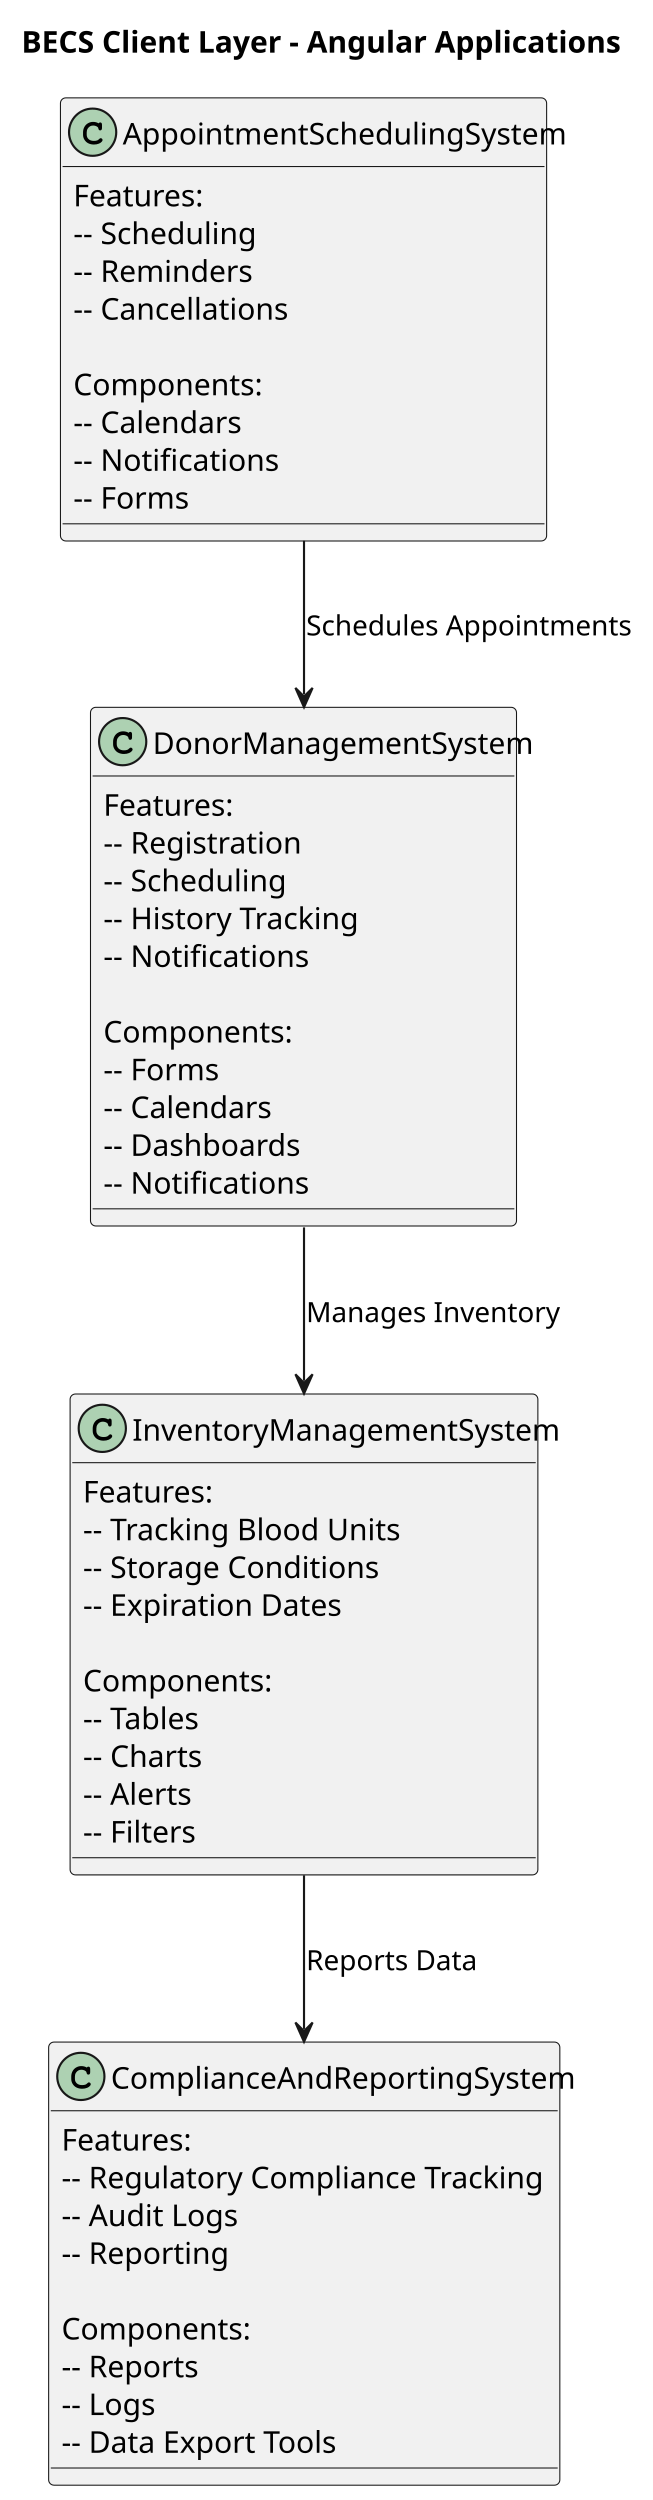
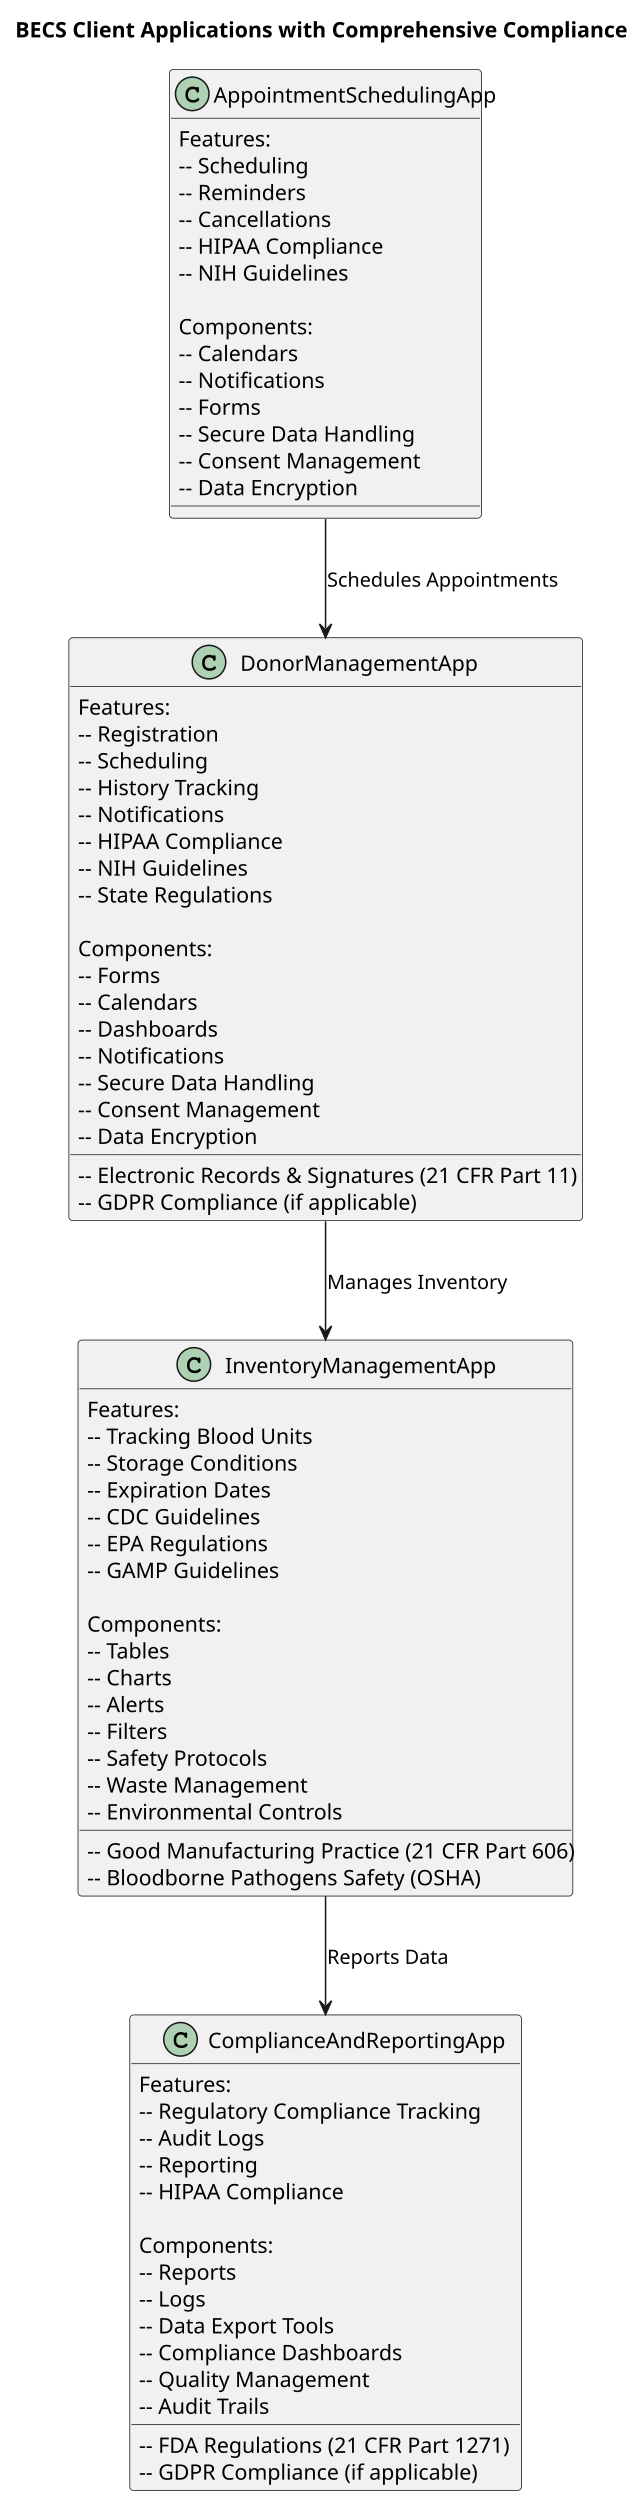
- <svg xmlns="http://www.w3.org/2000/svg" contentStyleType="text/css" height="1165px" preserveAspectRatio="none" style="width:304px;height:1165px;background:#FFFFFF;" version="1.1" viewBox="0 0 304 1165" width="304px" zoomAndPan="magnify">
+ <svg xmlns="http://www.w3.org/2000/svg" contentStyleType="text/css" height="1641px" preserveAspectRatio="none" style="width:421px;height:1641px;background:#FFFFFF;" version="1.1" viewBox="0 0 421 1641" width="421px" zoomAndPan="magnify">
  <defs />
  <g>
-     <text fill="#000000" font-family="sans-serif" font-size="14" font-weight="bold" lengthAdjust="spacing" textLength="276.151" x="10" y="24.533">BECS Client Layer - Angular Applications</text>
-     <g id="elem_DonorManagementSystem">
-       <rect codeLine="5" fill="#F1F1F1" height="241.703" id="DonorManagementSystem" rx="2.5" ry="2.5" style="stroke:#181818;stroke-width:0.5;" width="198.523" x="42.169" y="329.609" />
-       <ellipse cx="57.169" cy="345.609" fill="#ADD1B2" rx="11" ry="11" style="stroke:#181818;stroke-width:1.0;" />
-       <path d="M59.935,341.484 Q60.091,341.266 60.279,341.156 Q60.466,341.047 60.685,341.047 Q61.06,341.047 61.294,341.312 Q61.529,341.562 61.529,342.172 L61.529,343.625 Q61.529,344.234 61.294,344.5 Q61.06,344.766 60.685,344.766 Q60.341,344.766 60.138,344.562 Q59.935,344.375 59.826,343.859 Q59.779,343.5 59.591,343.312 Q59.263,342.938 58.654,342.719 Q58.044,342.5 57.419,342.5 Q56.654,342.5 56.013,342.828 Q55.388,343.156 54.888,343.906 Q54.404,344.656 54.404,345.688 L54.404,346.781 Q54.404,348.016 55.294,348.844 Q56.185,349.656 57.779,349.656 Q58.716,349.656 59.373,349.406 Q59.763,349.25 60.185,348.812 Q60.451,348.547 60.591,348.469 Q60.748,348.391 60.951,348.391 Q61.279,348.391 61.529,348.656 Q61.794,348.906 61.794,349.25 Q61.794,349.594 61.451,350 Q60.951,350.578 60.154,350.906 Q59.076,351.359 57.779,351.359 Q56.263,351.359 55.06,350.734 Q54.076,350.234 53.388,349.172 Q52.701,348.094 52.701,346.812 L52.701,345.656 Q52.701,344.328 53.31,343.188 Q53.935,342.031 55.029,341.422 Q56.123,340.797 57.357,340.797 Q58.091,340.797 58.732,340.969 Q59.388,341.125 59.935,341.484 Z " fill="#000000" />
-       <text fill="#000000" font-family="sans-serif" font-size="14" lengthAdjust="spacing" textLength="166.523" x="71.169" y="351.338">DonorManagementSystem</text>
-       <line style="stroke:#181818;stroke-width:0.5;" x1="43.169" x2="239.693" y1="361.609" y2="361.609" />
-       <text fill="#000000" font-family="sans-serif" font-size="14" lengthAdjust="spacing" textLength="59.138" x="48.169" y="380.143">Features:</text>
-       <text fill="#000000" font-family="sans-serif" font-size="14" lengthAdjust="spacing" textLength="87.917" x="48.169" y="397.752">-- Registration</text>
-       <text fill="#000000" font-family="sans-serif" font-size="14" lengthAdjust="spacing" textLength="82.489" x="48.169" y="415.361">-- Scheduling</text>
-       <text fill="#000000" font-family="sans-serif" font-size="14" lengthAdjust="spacing" textLength="114.345" x="48.169" y="432.971">-- History Tracking</text>
-       <text fill="#000000" font-family="sans-serif" font-size="14" lengthAdjust="spacing" textLength="89.469" x="48.169" y="450.58">-- Notifications</text>
-       <text fill="#000000" font-family="sans-serif" font-size="14" lengthAdjust="spacing" textLength="3.89" x="48.169" y="468.19"> </text>
-       <text fill="#000000" font-family="sans-serif" font-size="14" lengthAdjust="spacing" textLength="83.269" x="48.169" y="485.799">Components:</text>
-       <text fill="#000000" font-family="sans-serif" font-size="14" lengthAdjust="spacing" textLength="52.876" x="48.169" y="503.408">-- Forms</text>
-       <text fill="#000000" font-family="sans-serif" font-size="14" lengthAdjust="spacing" textLength="77.027" x="48.169" y="521.018">-- Calendars</text>
-       <text fill="#000000" font-family="sans-serif" font-size="14" lengthAdjust="spacing" textLength="88.703" x="48.169" y="538.627">-- Dashboards</text>
-       <text fill="#000000" font-family="sans-serif" font-size="14" lengthAdjust="spacing" textLength="89.469" x="48.169" y="556.236">-- Notifications</text>
-       <line style="stroke:#181818;stroke-width:0.5;" x1="43.169" x2="239.693" y1="563.312" y2="563.312" />
+     <text fill="#000000" font-family="sans-serif" font-size="14" font-weight="bold" lengthAdjust="spacing" textLength="393.62" x="10" y="24.533">BECS Client Applications with Comprehensive Compliance</text>
+     <g id="elem_DonorManagementApp">
+       <rect codeLine="5" fill="#F1F1F1" height="382.578" id="DonorManagementApp" rx="2.5" ry="2.5" style="stroke:#181818;stroke-width:0.5;" width="337.227" x="45.197" y="418.609" />
+       <ellipse cx="137.181" cy="434.609" fill="#ADD1B2" rx="11" ry="11" style="stroke:#181818;stroke-width:1.0;" />
+       <path d="M139.947,430.484 Q140.103,430.266 140.291,430.156 Q140.478,430.047 140.697,430.047 Q141.072,430.047 141.306,430.312 Q141.541,430.562 141.541,431.172 L141.541,432.625 Q141.541,433.234 141.306,433.5 Q141.072,433.766 140.697,433.766 Q140.353,433.766 140.15,433.562 Q139.947,433.375 139.837,432.859 Q139.791,432.5 139.603,432.312 Q139.275,431.938 138.666,431.719 Q138.056,431.5 137.431,431.5 Q136.666,431.5 136.025,431.828 Q135.4,432.156 134.9,432.906 Q134.416,433.656 134.416,434.688 L134.416,435.781 Q134.416,437.016 135.306,437.844 Q136.197,438.656 137.791,438.656 Q138.728,438.656 139.384,438.406 Q139.775,438.25 140.197,437.812 Q140.462,437.547 140.603,437.469 Q140.759,437.391 140.962,437.391 Q141.291,437.391 141.541,437.656 Q141.806,437.906 141.806,438.25 Q141.806,438.594 141.462,439 Q140.962,439.578 140.166,439.906 Q139.087,440.359 137.791,440.359 Q136.275,440.359 135.072,439.734 Q134.087,439.234 133.4,438.172 Q132.712,437.094 132.712,435.812 L132.712,434.656 Q132.712,433.328 133.322,432.188 Q133.947,431.031 135.041,430.422 Q136.134,429.797 137.369,429.797 Q138.103,429.797 138.744,429.969 Q139.4,430.125 139.947,430.484 Z " fill="#000000" />
+       <text fill="#000000" font-family="sans-serif" font-size="14" lengthAdjust="spacing" textLength="144.758" x="157.681" y="440.338">DonorManagementApp</text>
+       <line style="stroke:#181818;stroke-width:0.5;" x1="46.197" x2="381.423" y1="450.609" y2="450.609" />
+       <text fill="#000000" font-family="sans-serif" font-size="14" lengthAdjust="spacing" textLength="59.138" x="51.197" y="469.143">Features:</text>
+       <text fill="#000000" font-family="sans-serif" font-size="14" lengthAdjust="spacing" textLength="87.917" x="51.197" y="486.752">-- Registration</text>
+       <text fill="#000000" font-family="sans-serif" font-size="14" lengthAdjust="spacing" textLength="82.489" x="51.197" y="504.361">-- Scheduling</text>
+       <text fill="#000000" font-family="sans-serif" font-size="14" lengthAdjust="spacing" textLength="114.345" x="51.197" y="521.971">-- History Tracking</text>
+       <text fill="#000000" font-family="sans-serif" font-size="14" lengthAdjust="spacing" textLength="89.469" x="51.197" y="539.58">-- Notifications</text>
+       <text fill="#000000" font-family="sans-serif" font-size="14" lengthAdjust="spacing" textLength="133.041" x="51.197" y="557.189">-- HIPAA Compliance</text>
+       <text fill="#000000" font-family="sans-serif" font-size="14" lengthAdjust="spacing" textLength="107.365" x="51.197" y="574.799">-- NIH Guidelines</text>
+       <text fill="#000000" font-family="sans-serif" font-size="14" lengthAdjust="spacing" textLength="123.731" x="51.197" y="592.408">-- State Regulations</text>
+       <text fill="#000000" font-family="sans-serif" font-size="14" lengthAdjust="spacing" textLength="3.89" x="51.197" y="610.018"> </text>
+       <text fill="#000000" font-family="sans-serif" font-size="14" lengthAdjust="spacing" textLength="83.269" x="51.197" y="627.627">Components:</text>
+       <text fill="#000000" font-family="sans-serif" font-size="14" lengthAdjust="spacing" textLength="52.876" x="51.197" y="645.236">-- Forms</text>
+       <text fill="#000000" font-family="sans-serif" font-size="14" lengthAdjust="spacing" textLength="77.027" x="51.197" y="662.846">-- Calendars</text>
+       <text fill="#000000" font-family="sans-serif" font-size="14" lengthAdjust="spacing" textLength="88.703" x="51.197" y="680.455">-- Dashboards</text>
+       <text fill="#000000" font-family="sans-serif" font-size="14" lengthAdjust="spacing" textLength="89.469" x="51.197" y="698.064">-- Notifications</text>
+       <text fill="#000000" font-family="sans-serif" font-size="14" lengthAdjust="spacing" textLength="150.185" x="51.197" y="715.674">-- Secure Data Handling</text>
+       <text fill="#000000" font-family="sans-serif" font-size="14" lengthAdjust="spacing" textLength="150.965" x="51.197" y="733.283">-- Consent Management</text>
+       <text fill="#000000" font-family="sans-serif" font-size="14" lengthAdjust="spacing" textLength="112.82" x="51.197" y="750.893">-- Data Encryption</text>
+       <line style="stroke:#181818;stroke-width:0.5;" x1="46.197" x2="381.423" y1="757.969" y2="757.969" />
+       <text fill="#000000" font-family="sans-serif" font-size="14" lengthAdjust="spacing" textLength="325.227" x="51.197" y="776.502">-- Electronic Records &amp; Signatures (21 CFR Part 11)</text>
+       <text fill="#000000" font-family="sans-serif" font-size="14" lengthAdjust="spacing" textLength="218.627" x="51.197" y="794.111">-- GDPR Compliance (if applicable)</text>
    </g>
-     <g id="elem_InventoryManagementSystem">
-       <rect codeLine="19" fill="#F1F1F1" height="224.094" id="InventoryManagementSystem" rx="2.5" ry="2.5" style="stroke:#181818;stroke-width:0.5;" width="217.978" x="32.669" y="649.609" />
-       <ellipse cx="47.669" cy="665.609" fill="#ADD1B2" rx="11" ry="11" style="stroke:#181818;stroke-width:1.0;" />
-       <path d="M50.435,661.484 Q50.591,661.266 50.779,661.156 Q50.966,661.047 51.185,661.047 Q51.56,661.047 51.794,661.312 Q52.029,661.562 52.029,662.172 L52.029,663.625 Q52.029,664.234 51.794,664.5 Q51.56,664.766 51.185,664.766 Q50.841,664.766 50.638,664.562 Q50.435,664.375 50.326,663.859 Q50.279,663.5 50.091,663.312 Q49.763,662.938 49.154,662.719 Q48.544,662.5 47.919,662.5 Q47.154,662.5 46.513,662.828 Q45.888,663.156 45.388,663.906 Q44.904,664.656 44.904,665.688 L44.904,666.781 Q44.904,668.016 45.794,668.844 Q46.685,669.656 48.279,669.656 Q49.216,669.656 49.873,669.406 Q50.263,669.25 50.685,668.812 Q50.951,668.547 51.091,668.469 Q51.248,668.391 51.451,668.391 Q51.779,668.391 52.029,668.656 Q52.294,668.906 52.294,669.25 Q52.294,669.594 51.951,670 Q51.451,670.578 50.654,670.906 Q49.576,671.359 48.279,671.359 Q46.763,671.359 45.56,670.734 Q44.576,670.234 43.888,669.172 Q43.201,668.094 43.201,666.812 L43.201,665.656 Q43.201,664.328 43.81,663.188 Q44.435,662.031 45.529,661.422 Q46.623,660.797 47.857,660.797 Q48.591,660.797 49.232,660.969 Q49.888,661.125 50.435,661.484 Z " fill="#000000" />
-       <text fill="#000000" font-family="sans-serif" font-size="14" lengthAdjust="spacing" textLength="185.978" x="61.669" y="671.338">InventoryManagementSystem</text>
-       <line style="stroke:#181818;stroke-width:0.5;" x1="33.669" x2="249.648" y1="681.609" y2="681.609" />
-       <text fill="#000000" font-family="sans-serif" font-size="14" lengthAdjust="spacing" textLength="59.138" x="38.669" y="700.143">Features:</text>
-       <text fill="#000000" font-family="sans-serif" font-size="14" lengthAdjust="spacing" textLength="142.379" x="38.669" y="717.752">-- Tracking Blood Units</text>
-       <text fill="#000000" font-family="sans-serif" font-size="14" lengthAdjust="spacing" textLength="132.289" x="38.669" y="735.361">-- Storage Conditions</text>
-       <text fill="#000000" font-family="sans-serif" font-size="14" lengthAdjust="spacing" textLength="115.931" x="38.669" y="752.971">-- Expiration Dates</text>
-       <text fill="#000000" font-family="sans-serif" font-size="14" lengthAdjust="spacing" textLength="3.89" x="38.669" y="770.58"> </text>
-       <text fill="#000000" font-family="sans-serif" font-size="14" lengthAdjust="spacing" textLength="83.269" x="38.669" y="788.189">Components:</text>
-       <text fill="#000000" font-family="sans-serif" font-size="14" lengthAdjust="spacing" textLength="55.234" x="38.669" y="805.799">-- Tables</text>
-       <text fill="#000000" font-family="sans-serif" font-size="14" lengthAdjust="spacing" textLength="54.448" x="38.669" y="823.408">-- Charts</text>
-       <text fill="#000000" font-family="sans-serif" font-size="14" lengthAdjust="spacing" textLength="49" x="38.669" y="841.018">-- Alerts</text>
-       <text fill="#000000" font-family="sans-serif" font-size="14" lengthAdjust="spacing" textLength="51.324" x="38.669" y="858.627">-- Filters</text>
-       <line style="stroke:#181818;stroke-width:0.5;" x1="33.669" x2="249.648" y1="865.703" y2="865.703" />
+     <g id="elem_InventoryManagementApp">
+       <rect codeLine="27" fill="#F1F1F1" height="364.969" id="InventoryManagementApp" rx="2.5" ry="2.5" style="stroke:#181818;stroke-width:0.5;" width="324.792" x="51.197" y="879.609" />
+       <ellipse cx="127.236" cy="895.609" fill="#ADD1B2" rx="11" ry="11" style="stroke:#181818;stroke-width:1.0;" />
+       <path d="M130.002,891.484 Q130.158,891.266 130.346,891.156 Q130.533,891.047 130.752,891.047 Q131.127,891.047 131.361,891.312 Q131.596,891.562 131.596,892.172 L131.596,893.625 Q131.596,894.234 131.361,894.5 Q131.127,894.766 130.752,894.766 Q130.408,894.766 130.205,894.562 Q130.002,894.375 129.893,893.859 Q129.846,893.5 129.658,893.312 Q129.33,892.938 128.721,892.719 Q128.111,892.5 127.486,892.5 Q126.721,892.5 126.08,892.828 Q125.455,893.156 124.955,893.906 Q124.471,894.656 124.471,895.688 L124.471,896.781 Q124.471,898.016 125.361,898.844 Q126.252,899.656 127.846,899.656 Q128.783,899.656 129.44,899.406 Q129.83,899.25 130.252,898.812 Q130.518,898.547 130.658,898.469 Q130.815,898.391 131.018,898.391 Q131.346,898.391 131.596,898.656 Q131.861,898.906 131.861,899.25 Q131.861,899.594 131.518,900 Q131.018,900.578 130.221,900.906 Q129.143,901.359 127.846,901.359 Q126.33,901.359 125.127,900.734 Q124.143,900.234 123.455,899.172 Q122.768,898.094 122.768,896.812 L122.768,895.656 Q122.768,894.328 123.377,893.188 Q124.002,892.031 125.096,891.422 Q126.189,890.797 127.424,890.797 Q128.158,890.797 128.799,890.969 Q129.455,891.125 130.002,891.484 Z " fill="#000000" />
+       <text fill="#000000" font-family="sans-serif" font-size="14" lengthAdjust="spacing" textLength="164.213" x="147.736" y="901.338">InventoryManagementApp</text>
+       <line style="stroke:#181818;stroke-width:0.5;" x1="52.197" x2="374.989" y1="911.609" y2="911.609" />
+       <text fill="#000000" font-family="sans-serif" font-size="14" lengthAdjust="spacing" textLength="59.138" x="57.197" y="930.143">Features:</text>
+       <text fill="#000000" font-family="sans-serif" font-size="14" lengthAdjust="spacing" textLength="142.379" x="57.197" y="947.752">-- Tracking Blood Units</text>
+       <text fill="#000000" font-family="sans-serif" font-size="14" lengthAdjust="spacing" textLength="132.289" x="57.197" y="965.361">-- Storage Conditions</text>
+       <text fill="#000000" font-family="sans-serif" font-size="14" lengthAdjust="spacing" textLength="115.931" x="57.197" y="982.971">-- Expiration Dates</text>
+       <text fill="#000000" font-family="sans-serif" font-size="14" lengthAdjust="spacing" textLength="113.586" x="57.197" y="1000.58">-- CDC Guidelines</text>
+       <text fill="#000000" font-family="sans-serif" font-size="14" lengthAdjust="spacing" textLength="119.055" x="57.197" y="1018.189">-- EPA Regulations</text>
+       <text fill="#000000" font-family="sans-serif" font-size="14" lengthAdjust="spacing" textLength="124.482" x="57.197" y="1035.799">-- GAMP Guidelines</text>
+       <text fill="#000000" font-family="sans-serif" font-size="14" lengthAdjust="spacing" textLength="3.89" x="57.197" y="1053.408"> </text>
+       <text fill="#000000" font-family="sans-serif" font-size="14" lengthAdjust="spacing" textLength="83.269" x="57.197" y="1071.018">Components:</text>
+       <text fill="#000000" font-family="sans-serif" font-size="14" lengthAdjust="spacing" textLength="55.234" x="57.197" y="1088.627">-- Tables</text>
+       <text fill="#000000" font-family="sans-serif" font-size="14" lengthAdjust="spacing" textLength="54.448" x="57.197" y="1106.236">-- Charts</text>
+       <text fill="#000000" font-family="sans-serif" font-size="14" lengthAdjust="spacing" textLength="49" x="57.197" y="1123.846">-- Alerts</text>
+       <text fill="#000000" font-family="sans-serif" font-size="14" lengthAdjust="spacing" textLength="51.324" x="57.197" y="1141.455">-- Filters</text>
+       <text fill="#000000" font-family="sans-serif" font-size="14" lengthAdjust="spacing" textLength="115.151" x="57.197" y="1159.064">-- Safety Protocols</text>
+       <text fill="#000000" font-family="sans-serif" font-size="14" lengthAdjust="spacing" textLength="138.496" x="57.197" y="1176.674">-- Waste Management</text>
+       <text fill="#000000" font-family="sans-serif" font-size="14" lengthAdjust="spacing" textLength="158.724" x="57.197" y="1194.283">-- Environmental Controls</text>
+       <line style="stroke:#181818;stroke-width:0.5;" x1="52.197" x2="374.989" y1="1201.359" y2="1201.359" />
+       <text fill="#000000" font-family="sans-serif" font-size="14" lengthAdjust="spacing" textLength="312.792" x="57.197" y="1219.893">-- Good Manufacturing Practice (21 CFR Part 606)</text>
+       <text fill="#000000" font-family="sans-serif" font-size="14" lengthAdjust="spacing" textLength="252.13" x="57.197" y="1237.502">-- Bloodborne Pathogens Safety (OSHA)</text>
    </g>
-     <g id="elem_ComplianceAndReportingSystem">
-       <rect codeLine="32" fill="#F1F1F1" height="206.484" id="ComplianceAndReportingSystem" rx="2.5" ry="2.5" style="stroke:#181818;stroke-width:0.5;" width="238.213" x="22.669" y="951.609" />
-       <ellipse cx="37.669" cy="967.609" fill="#ADD1B2" rx="11" ry="11" style="stroke:#181818;stroke-width:1.0;" />
-       <path d="M40.435,963.484 Q40.591,963.266 40.779,963.156 Q40.966,963.047 41.185,963.047 Q41.56,963.047 41.794,963.312 Q42.029,963.562 42.029,964.172 L42.029,965.625 Q42.029,966.234 41.794,966.5 Q41.56,966.766 41.185,966.766 Q40.841,966.766 40.638,966.562 Q40.435,966.375 40.326,965.859 Q40.279,965.5 40.091,965.312 Q39.763,964.938 39.154,964.719 Q38.544,964.5 37.919,964.5 Q37.154,964.5 36.513,964.828 Q35.888,965.156 35.388,965.906 Q34.904,966.656 34.904,967.688 L34.904,968.781 Q34.904,970.016 35.794,970.844 Q36.685,971.656 38.279,971.656 Q39.216,971.656 39.873,971.406 Q40.263,971.25 40.685,970.812 Q40.951,970.547 41.091,970.469 Q41.248,970.391 41.451,970.391 Q41.779,970.391 42.029,970.656 Q42.294,970.906 42.294,971.25 Q42.294,971.594 41.951,972 Q41.451,972.578 40.654,972.906 Q39.576,973.359 38.279,973.359 Q36.763,973.359 35.56,972.734 Q34.576,972.234 33.888,971.172 Q33.201,970.094 33.201,968.812 L33.201,967.656 Q33.201,966.328 33.81,965.188 Q34.435,964.031 35.529,963.422 Q36.623,962.797 37.857,962.797 Q38.591,962.797 39.232,962.969 Q39.888,963.125 40.435,963.484 Z " fill="#000000" />
-       <text fill="#000000" font-family="sans-serif" font-size="14" lengthAdjust="spacing" textLength="206.213" x="51.669" y="973.338">ComplianceAndReportingSystem</text>
-       <line style="stroke:#181818;stroke-width:0.5;" x1="23.669" x2="259.882" y1="983.609" y2="983.609" />
-       <text fill="#000000" font-family="sans-serif" font-size="14" lengthAdjust="spacing" textLength="59.138" x="28.669" y="1002.143">Features:</text>
-       <text fill="#000000" font-family="sans-serif" font-size="14" lengthAdjust="spacing" textLength="216.303" x="28.669" y="1019.752">-- Regulatory Compliance Tracking</text>
-       <text fill="#000000" font-family="sans-serif" font-size="14" lengthAdjust="spacing" textLength="79.372" x="28.669" y="1037.361">-- Audit Logs</text>
-       <text fill="#000000" font-family="sans-serif" font-size="14" lengthAdjust="spacing" textLength="73.917" x="28.669" y="1054.971">-- Reporting</text>
-       <text fill="#000000" font-family="sans-serif" font-size="14" lengthAdjust="spacing" textLength="3.89" x="28.669" y="1072.58"> </text>
-       <text fill="#000000" font-family="sans-serif" font-size="14" lengthAdjust="spacing" textLength="83.269" x="28.669" y="1090.189">Components:</text>
-       <text fill="#000000" font-family="sans-serif" font-size="14" lengthAdjust="spacing" textLength="62.234" x="28.669" y="1107.799">-- Reports</text>
-       <text fill="#000000" font-family="sans-serif" font-size="14" lengthAdjust="spacing" textLength="43.572" x="28.669" y="1125.408">-- Logs</text>
-       <text fill="#000000" font-family="sans-serif" font-size="14" lengthAdjust="spacing" textLength="125.262" x="28.669" y="1143.018">-- Data Export Tools</text>
-       <line style="stroke:#181818;stroke-width:0.5;" x1="23.669" x2="259.882" y1="1150.094" y2="1150.094" />
+     <g id="elem_ComplianceAndReportingApp">
+       <rect codeLine="48" fill="#F1F1F1" height="312.141" id="ComplianceAndReportingApp" rx="2.5" ry="2.5" style="stroke:#181818;stroke-width:0.5;" width="257.089" x="85.197" y="1322.609" />
+       <ellipse cx="118.486" cy="1338.609" fill="#ADD1B2" rx="11" ry="11" style="stroke:#181818;stroke-width:1.0;" />
+       <path d="M121.251,1334.484 Q121.407,1334.266 121.595,1334.156 Q121.782,1334.047 122.001,1334.047 Q122.376,1334.047 122.611,1334.312 Q122.845,1334.562 122.845,1335.172 L122.845,1336.625 Q122.845,1337.234 122.611,1337.5 Q122.376,1337.766 122.001,1337.766 Q121.657,1337.766 121.454,1337.562 Q121.251,1337.375 121.142,1336.859 Q121.095,1336.5 120.907,1336.312 Q120.579,1335.938 119.97,1335.719 Q119.361,1335.5 118.736,1335.5 Q117.97,1335.5 117.329,1335.828 Q116.704,1336.156 116.204,1336.906 Q115.72,1337.656 115.72,1338.688 L115.72,1339.781 Q115.72,1341.016 116.611,1341.844 Q117.501,1342.656 119.095,1342.656 Q120.032,1342.656 120.689,1342.406 Q121.079,1342.25 121.501,1341.812 Q121.767,1341.547 121.907,1341.469 Q122.064,1341.391 122.267,1341.391 Q122.595,1341.391 122.845,1341.656 Q123.111,1341.906 123.111,1342.25 Q123.111,1342.594 122.767,1343 Q122.267,1343.578 121.47,1343.906 Q120.392,1344.359 119.095,1344.359 Q117.579,1344.359 116.376,1343.734 Q115.392,1343.234 114.704,1342.172 Q114.017,1341.094 114.017,1339.812 L114.017,1338.656 Q114.017,1337.328 114.626,1336.188 Q115.251,1335.031 116.345,1334.422 Q117.439,1333.797 118.673,1333.797 Q119.407,1333.797 120.048,1333.969 Q120.704,1334.125 121.251,1334.484 Z " fill="#000000" />
+       <text fill="#000000" font-family="sans-serif" font-size="14" lengthAdjust="spacing" textLength="184.447" x="136.55" y="1344.338">ComplianceAndReportingApp</text>
+       <line style="stroke:#181818;stroke-width:0.5;" x1="86.197" x2="341.286" y1="1354.609" y2="1354.609" />
+       <text fill="#000000" font-family="sans-serif" font-size="14" lengthAdjust="spacing" textLength="59.138" x="91.197" y="1373.143">Features:</text>
+       <text fill="#000000" font-family="sans-serif" font-size="14" lengthAdjust="spacing" textLength="216.303" x="91.197" y="1390.752">-- Regulatory Compliance Tracking</text>
+       <text fill="#000000" font-family="sans-serif" font-size="14" lengthAdjust="spacing" textLength="79.372" x="91.197" y="1408.361">-- Audit Logs</text>
+       <text fill="#000000" font-family="sans-serif" font-size="14" lengthAdjust="spacing" textLength="73.917" x="91.197" y="1425.971">-- Reporting</text>
+       <text fill="#000000" font-family="sans-serif" font-size="14" lengthAdjust="spacing" textLength="133.041" x="91.197" y="1443.58">-- HIPAA Compliance</text>
+       <text fill="#000000" font-family="sans-serif" font-size="14" lengthAdjust="spacing" textLength="3.89" x="91.197" y="1461.189"> </text>
+       <text fill="#000000" font-family="sans-serif" font-size="14" lengthAdjust="spacing" textLength="83.269" x="91.197" y="1478.799">Components:</text>
+       <text fill="#000000" font-family="sans-serif" font-size="14" lengthAdjust="spacing" textLength="62.234" x="91.197" y="1496.408">-- Reports</text>
+       <text fill="#000000" font-family="sans-serif" font-size="14" lengthAdjust="spacing" textLength="43.572" x="91.197" y="1514.018">-- Logs</text>
+       <text fill="#000000" font-family="sans-serif" font-size="14" lengthAdjust="spacing" textLength="125.262" x="91.197" y="1531.627">-- Data Export Tools</text>
+       <text fill="#000000" font-family="sans-serif" font-size="14" lengthAdjust="spacing" textLength="166.517" x="91.197" y="1549.236">-- Compliance Dashboards</text>
+       <text fill="#000000" font-family="sans-serif" font-size="14" lengthAdjust="spacing" textLength="142.393" x="91.197" y="1566.846">-- Quality Management</text>
+       <text fill="#000000" font-family="sans-serif" font-size="14" lengthAdjust="spacing" textLength="83.234" x="91.197" y="1584.455">-- Audit Trails</text>
+       <line style="stroke:#181818;stroke-width:0.5;" x1="86.197" x2="341.286" y1="1591.531" y2="1591.531" />
+       <text fill="#000000" font-family="sans-serif" font-size="14" lengthAdjust="spacing" textLength="245.089" x="91.197" y="1610.064">-- FDA Regulations (21 CFR Part 1271)</text>
+       <text fill="#000000" font-family="sans-serif" font-size="14" lengthAdjust="spacing" textLength="218.627" x="91.197" y="1627.674">-- GDPR Compliance (if applicable)</text>
    </g>
-     <g id="elem_AppointmentSchedulingSystem">
-       <rect codeLine="44" fill="#F1F1F1" height="206.484" id="AppointmentSchedulingSystem" rx="2.5" ry="2.5" style="stroke:#181818;stroke-width:0.5;" width="226.558" x="28.169" y="45.609" />
-       <ellipse cx="43.169" cy="61.609" fill="#ADD1B2" rx="11" ry="11" style="stroke:#181818;stroke-width:1.0;" />
-       <path d="M45.935,57.484 Q46.091,57.266 46.279,57.156 Q46.466,57.047 46.685,57.047 Q47.06,57.047 47.294,57.312 Q47.529,57.562 47.529,58.172 L47.529,59.625 Q47.529,60.234 47.294,60.5 Q47.06,60.766 46.685,60.766 Q46.341,60.766 46.138,60.562 Q45.935,60.375 45.826,59.859 Q45.779,59.5 45.591,59.312 Q45.263,58.938 44.654,58.719 Q44.044,58.5 43.419,58.5 Q42.654,58.5 42.013,58.828 Q41.388,59.156 40.888,59.906 Q40.404,60.656 40.404,61.688 L40.404,62.781 Q40.404,64.016 41.294,64.844 Q42.185,65.656 43.779,65.656 Q44.716,65.656 45.373,65.406 Q45.763,65.25 46.185,64.812 Q46.451,64.547 46.591,64.469 Q46.748,64.391 46.951,64.391 Q47.279,64.391 47.529,64.656 Q47.794,64.906 47.794,65.25 Q47.794,65.594 47.451,66 Q46.951,66.578 46.154,66.906 Q45.076,67.359 43.779,67.359 Q42.263,67.359 41.06,66.734 Q40.076,66.234 39.388,65.172 Q38.701,64.094 38.701,62.812 L38.701,61.656 Q38.701,60.328 39.31,59.188 Q39.935,58.031 41.029,57.422 Q42.123,56.797 43.357,56.797 Q44.091,56.797 44.732,56.969 Q45.388,57.125 45.935,57.484 Z " fill="#000000" />
-       <text fill="#000000" font-family="sans-serif" font-size="14" lengthAdjust="spacing" textLength="194.558" x="57.169" y="67.338">AppointmentSchedulingSystem</text>
-       <line style="stroke:#181818;stroke-width:0.5;" x1="29.169" x2="253.727" y1="77.609" y2="77.609" />
-       <text fill="#000000" font-family="sans-serif" font-size="14" lengthAdjust="spacing" textLength="59.138" x="34.169" y="96.143">Features:</text>
-       <text fill="#000000" font-family="sans-serif" font-size="14" lengthAdjust="spacing" textLength="82.489" x="34.169" y="113.752">-- Scheduling</text>
-       <text fill="#000000" font-family="sans-serif" font-size="14" lengthAdjust="spacing" textLength="80.903" x="34.169" y="131.361">-- Reminders</text>
-       <text fill="#000000" font-family="sans-serif" font-size="14" lengthAdjust="spacing" textLength="97.262" x="34.169" y="148.971">-- Cancellations</text>
-       <text fill="#000000" font-family="sans-serif" font-size="14" lengthAdjust="spacing" textLength="3.89" x="34.169" y="166.58"> </text>
-       <text fill="#000000" font-family="sans-serif" font-size="14" lengthAdjust="spacing" textLength="83.269" x="34.169" y="184.19">Components:</text>
-       <text fill="#000000" font-family="sans-serif" font-size="14" lengthAdjust="spacing" textLength="77.027" x="34.169" y="201.799">-- Calendars</text>
-       <text fill="#000000" font-family="sans-serif" font-size="14" lengthAdjust="spacing" textLength="89.469" x="34.169" y="219.408">-- Notifications</text>
-       <text fill="#000000" font-family="sans-serif" font-size="14" lengthAdjust="spacing" textLength="52.876" x="34.169" y="237.018">-- Forms</text>
-       <line style="stroke:#181818;stroke-width:0.5;" x1="29.169" x2="253.727" y1="244.094" y2="244.094" />
+     <g id="elem_AppointmentSchedulingApp">
+       <rect codeLine="66" fill="#F1F1F1" height="294.531" id="AppointmentSchedulingApp" rx="2.5" ry="2.5" style="stroke:#181818;stroke-width:0.5;" width="204.792" x="111.197" y="45.609" />
+       <ellipse cx="126.197" cy="61.609" fill="#ADD1B2" rx="11" ry="11" style="stroke:#181818;stroke-width:1.0;" />
+       <path d="M128.962,57.484 Q129.119,57.266 129.306,57.156 Q129.494,57.047 129.712,57.047 Q130.087,57.047 130.322,57.312 Q130.556,57.562 130.556,58.172 L130.556,59.625 Q130.556,60.234 130.322,60.5 Q130.087,60.766 129.712,60.766 Q129.369,60.766 129.166,60.562 Q128.962,60.375 128.853,59.859 Q128.806,59.5 128.619,59.312 Q128.291,58.938 127.681,58.719 Q127.072,58.5 126.447,58.5 Q125.681,58.5 125.04,58.828 Q124.415,59.156 123.915,59.906 Q123.431,60.656 123.431,61.688 L123.431,62.781 Q123.431,64.016 124.322,64.844 Q125.212,65.656 126.806,65.656 Q127.744,65.656 128.4,65.406 Q128.791,65.25 129.212,64.812 Q129.478,64.547 129.619,64.469 Q129.775,64.391 129.978,64.391 Q130.306,64.391 130.556,64.656 Q130.822,64.906 130.822,65.25 Q130.822,65.594 130.478,66 Q129.978,66.578 129.181,66.906 Q128.103,67.359 126.806,67.359 Q125.29,67.359 124.087,66.734 Q123.103,66.234 122.415,65.172 Q121.728,64.094 121.728,62.812 L121.728,61.656 Q121.728,60.328 122.337,59.188 Q122.962,58.031 124.056,57.422 Q125.15,56.797 126.384,56.797 Q127.119,56.797 127.759,56.969 Q128.416,57.125 128.962,57.484 Z " fill="#000000" />
+       <text fill="#000000" font-family="sans-serif" font-size="14" lengthAdjust="spacing" textLength="172.792" x="140.197" y="67.338">AppointmentSchedulingApp</text>
+       <line style="stroke:#181818;stroke-width:0.5;" x1="112.197" x2="314.989" y1="77.609" y2="77.609" />
+       <text fill="#000000" font-family="sans-serif" font-size="14" lengthAdjust="spacing" textLength="59.138" x="117.197" y="96.143">Features:</text>
+       <text fill="#000000" font-family="sans-serif" font-size="14" lengthAdjust="spacing" textLength="82.489" x="117.197" y="113.752">-- Scheduling</text>
+       <text fill="#000000" font-family="sans-serif" font-size="14" lengthAdjust="spacing" textLength="80.903" x="117.197" y="131.361">-- Reminders</text>
+       <text fill="#000000" font-family="sans-serif" font-size="14" lengthAdjust="spacing" textLength="97.262" x="117.197" y="148.971">-- Cancellations</text>
+       <text fill="#000000" font-family="sans-serif" font-size="14" lengthAdjust="spacing" textLength="133.041" x="117.197" y="166.58">-- HIPAA Compliance</text>
+       <text fill="#000000" font-family="sans-serif" font-size="14" lengthAdjust="spacing" textLength="107.365" x="117.197" y="184.19">-- NIH Guidelines</text>
+       <text fill="#000000" font-family="sans-serif" font-size="14" lengthAdjust="spacing" textLength="3.89" x="117.197" y="201.799"> </text>
+       <text fill="#000000" font-family="sans-serif" font-size="14" lengthAdjust="spacing" textLength="83.269" x="117.197" y="219.408">Components:</text>
+       <text fill="#000000" font-family="sans-serif" font-size="14" lengthAdjust="spacing" textLength="77.027" x="117.197" y="237.018">-- Calendars</text>
+       <text fill="#000000" font-family="sans-serif" font-size="14" lengthAdjust="spacing" textLength="89.469" x="117.197" y="254.627">-- Notifications</text>
+       <text fill="#000000" font-family="sans-serif" font-size="14" lengthAdjust="spacing" textLength="52.876" x="117.197" y="272.236">-- Forms</text>
+       <text fill="#000000" font-family="sans-serif" font-size="14" lengthAdjust="spacing" textLength="150.185" x="117.197" y="289.846">-- Secure Data Handling</text>
+       <text fill="#000000" font-family="sans-serif" font-size="14" lengthAdjust="spacing" textLength="150.965" x="117.197" y="307.455">-- Consent Management</text>
+       <text fill="#000000" font-family="sans-serif" font-size="14" lengthAdjust="spacing" textLength="112.82" x="117.197" y="325.065">-- Data Encryption</text>
+       <line style="stroke:#181818;stroke-width:0.5;" x1="112.197" x2="314.989" y1="332.141" y2="332.141" />
    </g>
-     <g id="link_DonorManagementSystem_InventoryManagementSystem">
-       <path codeLine="56" d="M141.669,571.959 C141.669,597.469 141.669,618.279 141.669,643.419 " fill="none" id="DonorManagementSystem-to-InventoryManagementSystem" style="stroke:#181818;stroke-width:1.0;" />
-       <polygon fill="#181818" points="141.669,649.419,145.669,640.419,141.669,644.419,137.669,640.419,141.669,649.419" style="stroke:#181818;stroke-width:1.0;" />
-       <text fill="#000000" font-family="sans-serif" font-size="13" lengthAdjust="spacing" textLength="110.564" x="142.669" y="616.105">Manages Inventory</text>
+     <g id="link_DonorManagementApp_InventoryManagementApp">
+       <path codeLine="83" d="M213.697,801.619 C213.697,827.389 213.697,847.779 213.697,873.389 " fill="none" id="DonorManagementApp-to-InventoryManagementApp" style="stroke:#181818;stroke-width:1.0;" />
+       <polygon fill="#181818" points="213.697,879.389,217.697,870.389,213.697,874.389,209.697,870.389,213.697,879.389" style="stroke:#181818;stroke-width:1.0;" />
+       <text fill="#000000" font-family="sans-serif" font-size="13" lengthAdjust="spacing" textLength="110.564" x="214.697" y="846.105">Manages Inventory</text>
    </g>
-     <g id="link_InventoryManagementSystem_ComplianceAndReportingSystem">
-       <path codeLine="57" d="M141.669,873.869 C141.669,899.379 141.669,920.379 141.669,945.489 " fill="none" id="InventoryManagementSystem-to-ComplianceAndReportingSystem" style="stroke:#181818;stroke-width:1.0;" />
-       <polygon fill="#181818" points="141.669,951.489,145.669,942.489,141.669,946.489,137.669,942.489,141.669,951.489" style="stroke:#181818;stroke-width:1.0;" />
-       <text fill="#000000" font-family="sans-serif" font-size="13" lengthAdjust="spacing" textLength="76.591" x="142.669" y="918.105">Reports Data</text>
+     <g id="link_InventoryManagementApp_ComplianceAndReportingApp">
+       <path codeLine="84" d="M213.697,1244.609 C213.697,1270.519 213.697,1290.969 213.697,1316.309 " fill="none" id="InventoryManagementApp-to-ComplianceAndReportingApp" style="stroke:#181818;stroke-width:1.0;" />
+       <polygon fill="#181818" points="213.697,1322.309,217.697,1313.309,213.697,1317.309,209.697,1313.309,213.697,1322.309" style="stroke:#181818;stroke-width:1.0;" />
+       <text fill="#000000" font-family="sans-serif" font-size="13" lengthAdjust="spacing" textLength="76.591" x="214.697" y="1289.104">Reports Data</text>
    </g>
-     <g id="link_AppointmentSchedulingSystem_DonorManagementSystem">
-       <path codeLine="58" d="M141.669,252.009 C141.669,276.969 141.669,297.879 141.669,323.569 " fill="none" id="AppointmentSchedulingSystem-to-DonorManagementSystem" style="stroke:#181818;stroke-width:1.0;" />
-       <polygon fill="#181818" points="141.669,329.569,145.669,320.569,141.669,324.569,137.669,320.569,141.669,329.569" style="stroke:#181818;stroke-width:1.0;" />
-       <text fill="#000000" font-family="sans-serif" font-size="13" lengthAdjust="spacing" textLength="143.812" x="142.669" y="296.104">Schedules Appointments</text>
+     <g id="link_AppointmentSchedulingApp_DonorManagementApp">
+       <path codeLine="85" d="M213.697,340.719 C213.697,365.909 213.697,386.409 213.697,412.559 " fill="none" id="AppointmentSchedulingApp-to-DonorManagementApp" style="stroke:#181818;stroke-width:1.0;" />
+       <polygon fill="#181818" points="213.697,418.559,217.697,409.559,213.697,413.559,209.697,409.559,213.697,418.559" style="stroke:#181818;stroke-width:1.0;" />
+       <text fill="#000000" font-family="sans-serif" font-size="13" lengthAdjust="spacing" textLength="143.812" x="214.697" y="385.104">Schedules Appointments</text>
    </g>
  </g>
</svg>
